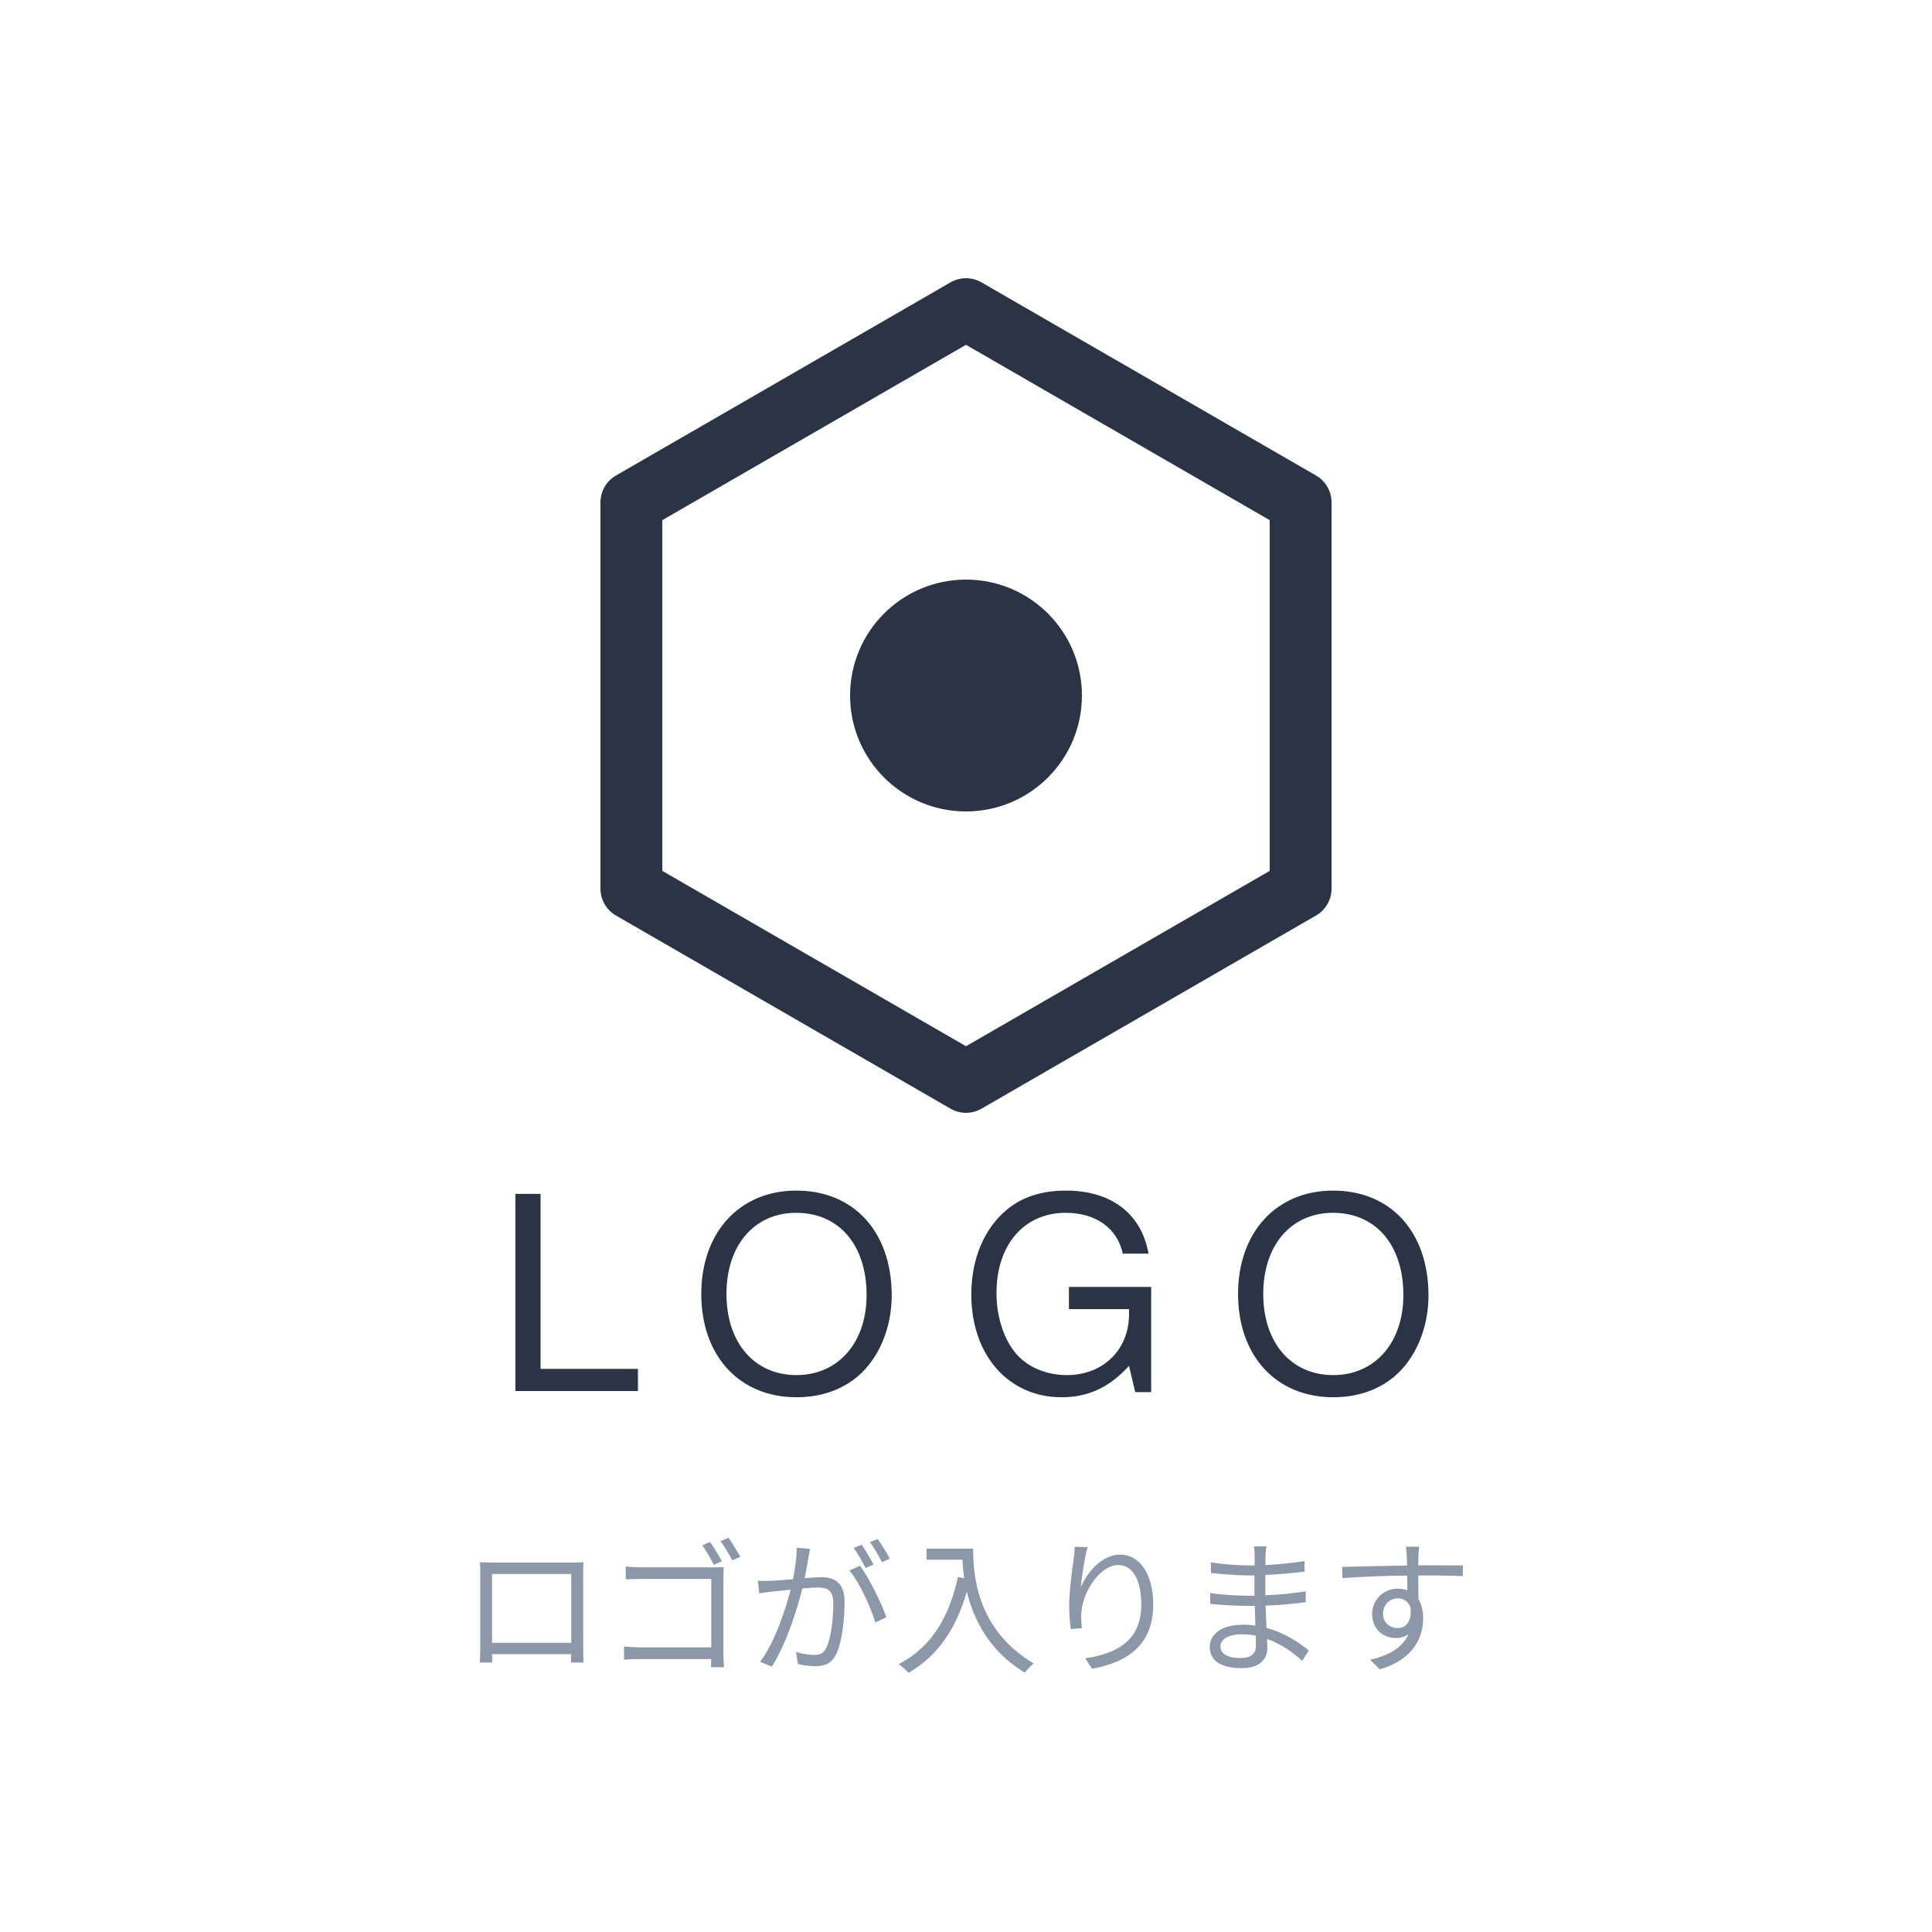
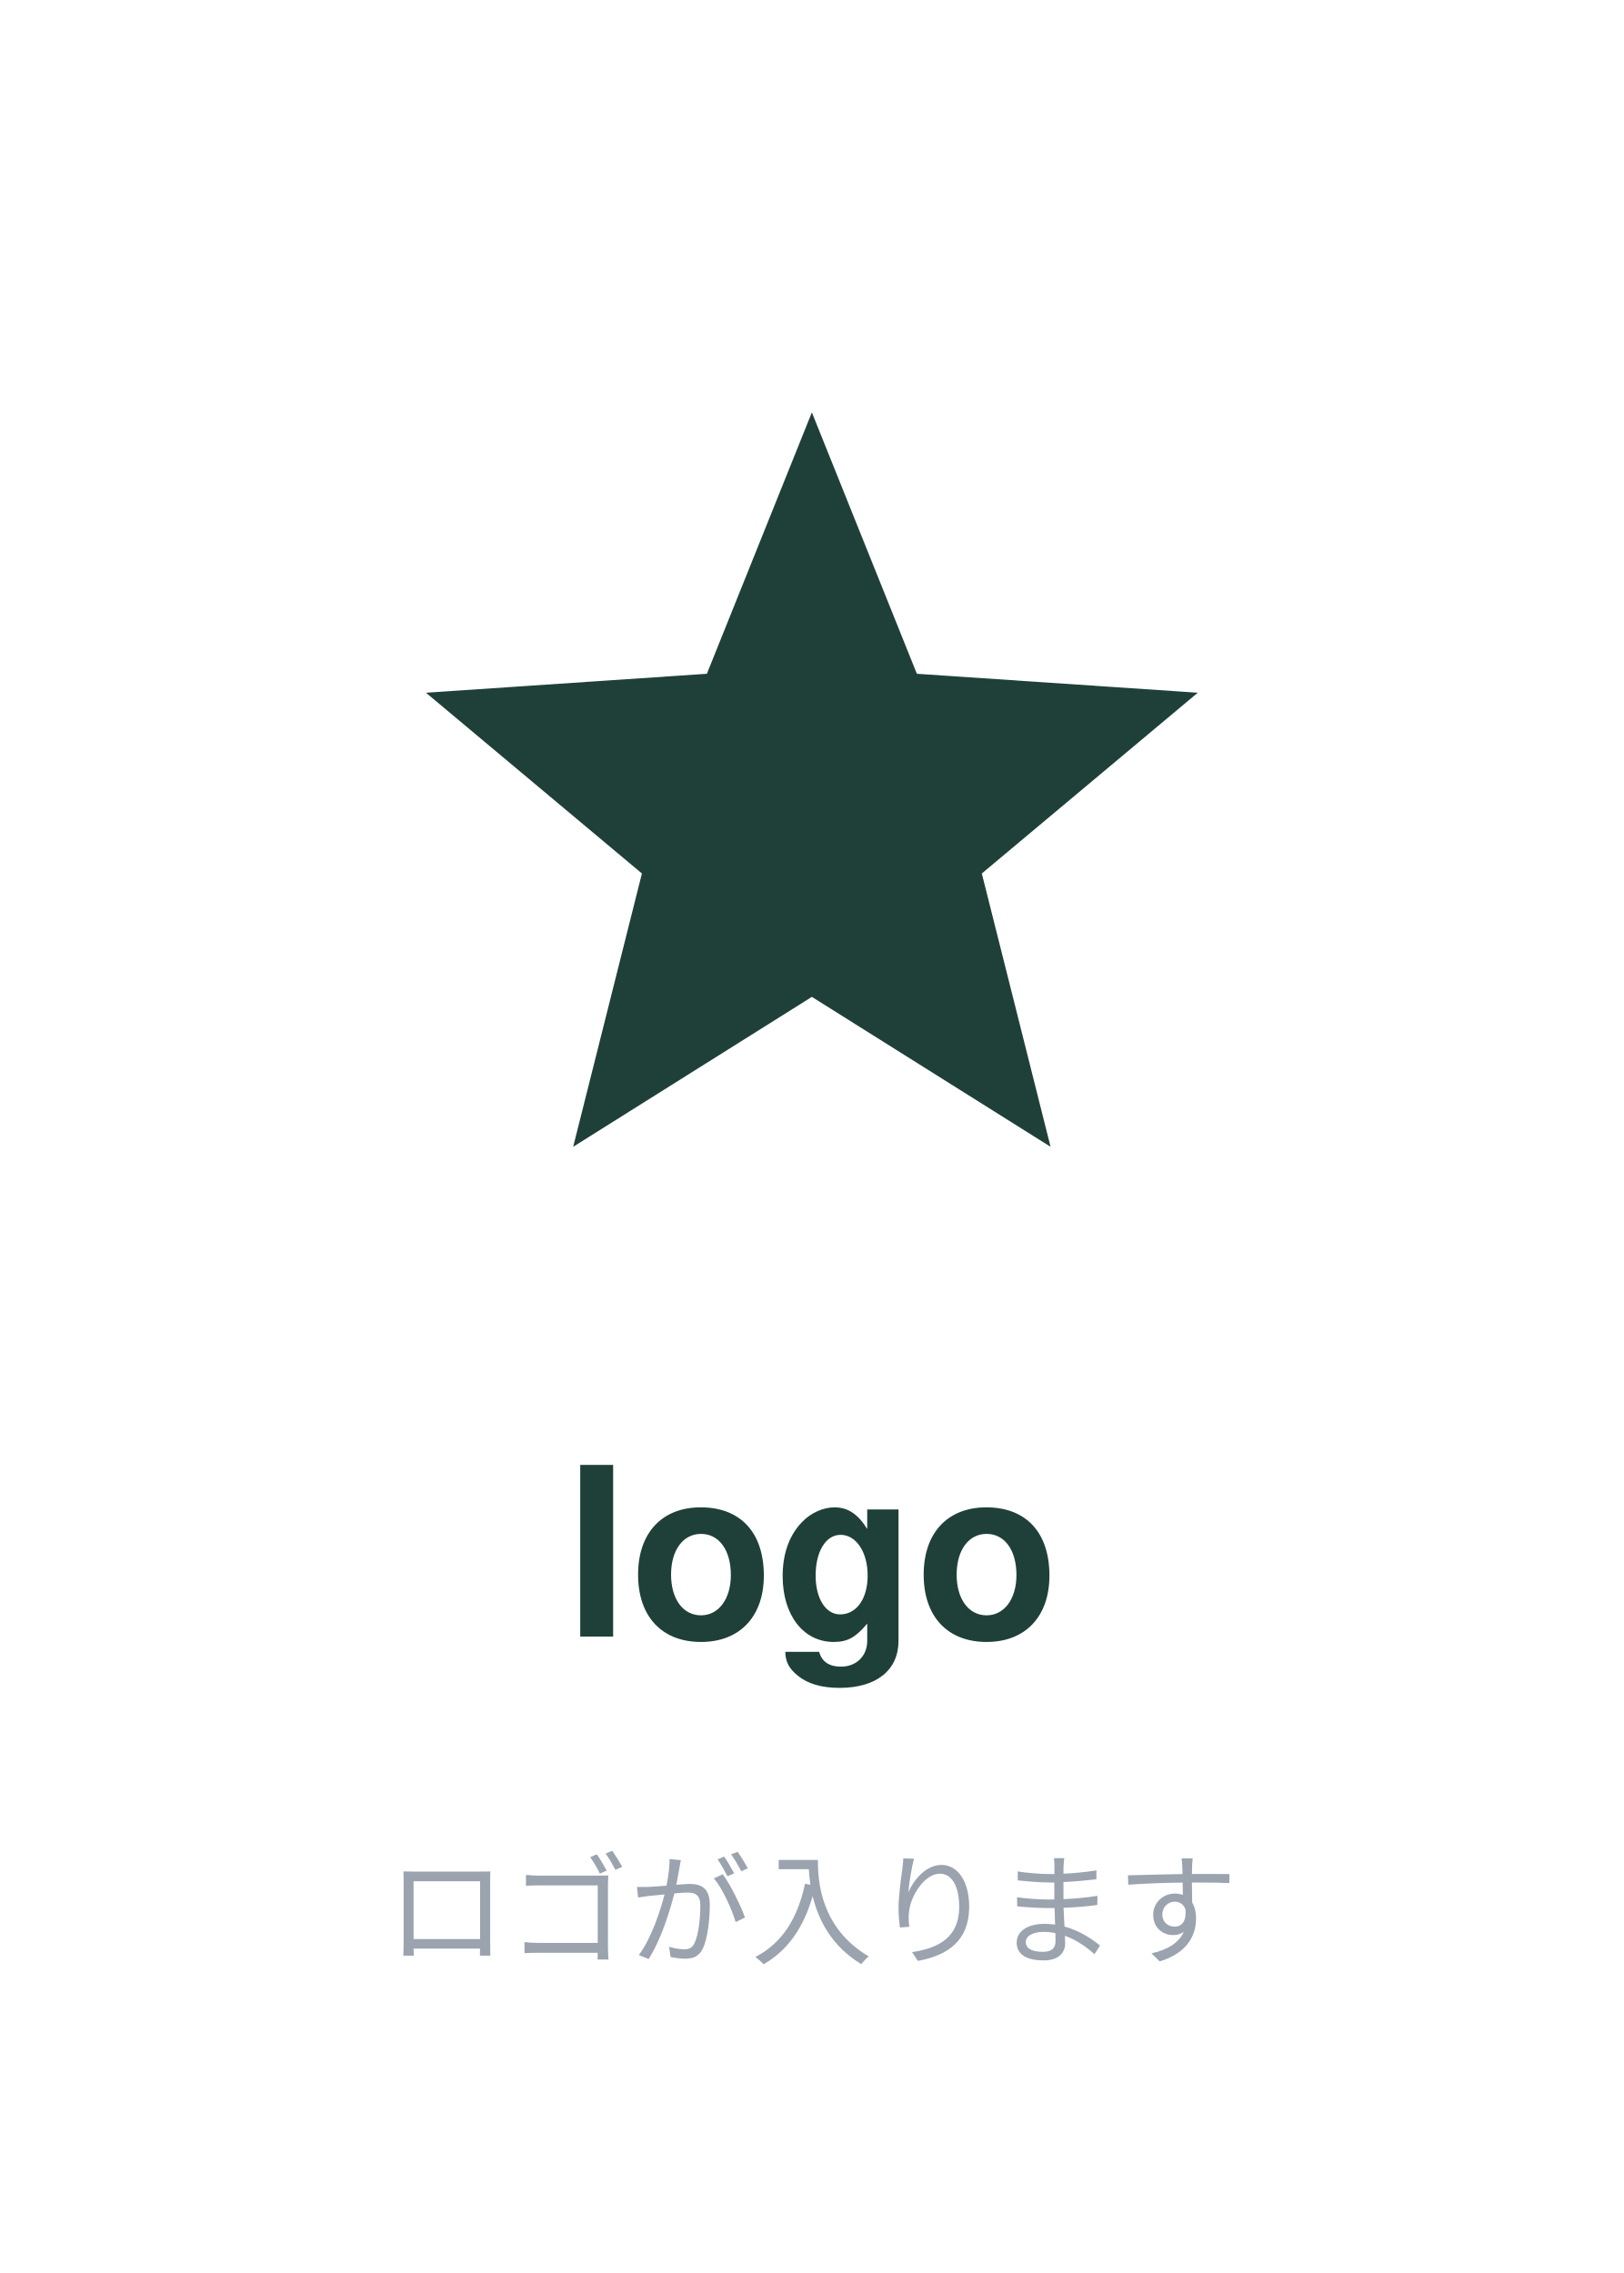
- <svg xmlns="http://www.w3.org/2000/svg" viewBox="0 0 500 500" width="500" height="500" role="img" aria-label="ロゴが入ります">
-   <path d="M 336.6 130.0 L 336.6 230.0 L 250.0 280.0 L 163.4 230.0 L 163.4 130.0 L 250.0 80.0 Z" fill="none" stroke="#2b3444" stroke-width="16.0" stroke-linejoin="round" />
-   <circle cx="250.0" cy="180.0" r="30.0" fill="#2b3444" />
-   <text x="250.0" y="360.0" fill="#2b3444" text-anchor="middle" font-family="Helvetica, Arial, sans-serif" font-size="70.0" letter-spacing="15.0">LOGO</text>
-   <text x="250.0" y="430.0" fill="#8c97a8" text-anchor="middle" font-family="Hiragino Sans, Yu Gothic, sans-serif" font-size="37.5">ロゴが入ります</text>
+ <svg xmlns="http://www.w3.org/2000/svg" viewBox="0 0 300 420" width="300" height="420" role="img" aria-label="ロゴが入ります">
+   <path d="M 150.0 76.2 L 169.4 124.5 L 221.3 128.0 L 181.4 161.4 L 194.1 211.9 L 150.0 184.2 L 105.9 211.9 L 118.6 161.4 L 78.7 128.0 L 130.6 124.5 Z" fill="#1f4038" />
+   <text x="150.0" y="302.4" fill="#1f4038" text-anchor="middle" font-family="Helvetica, Arial, sans-serif" font-weight="700" font-size="43.5" letter-spacing="0.0">logo</text>
+   <text x="150.0" y="361.2" fill="#9aa3ae" text-anchor="middle" font-family="Hiragino Sans, Yu Gothic, sans-serif" font-size="22.5">ロゴが入ります</text>
</svg>
